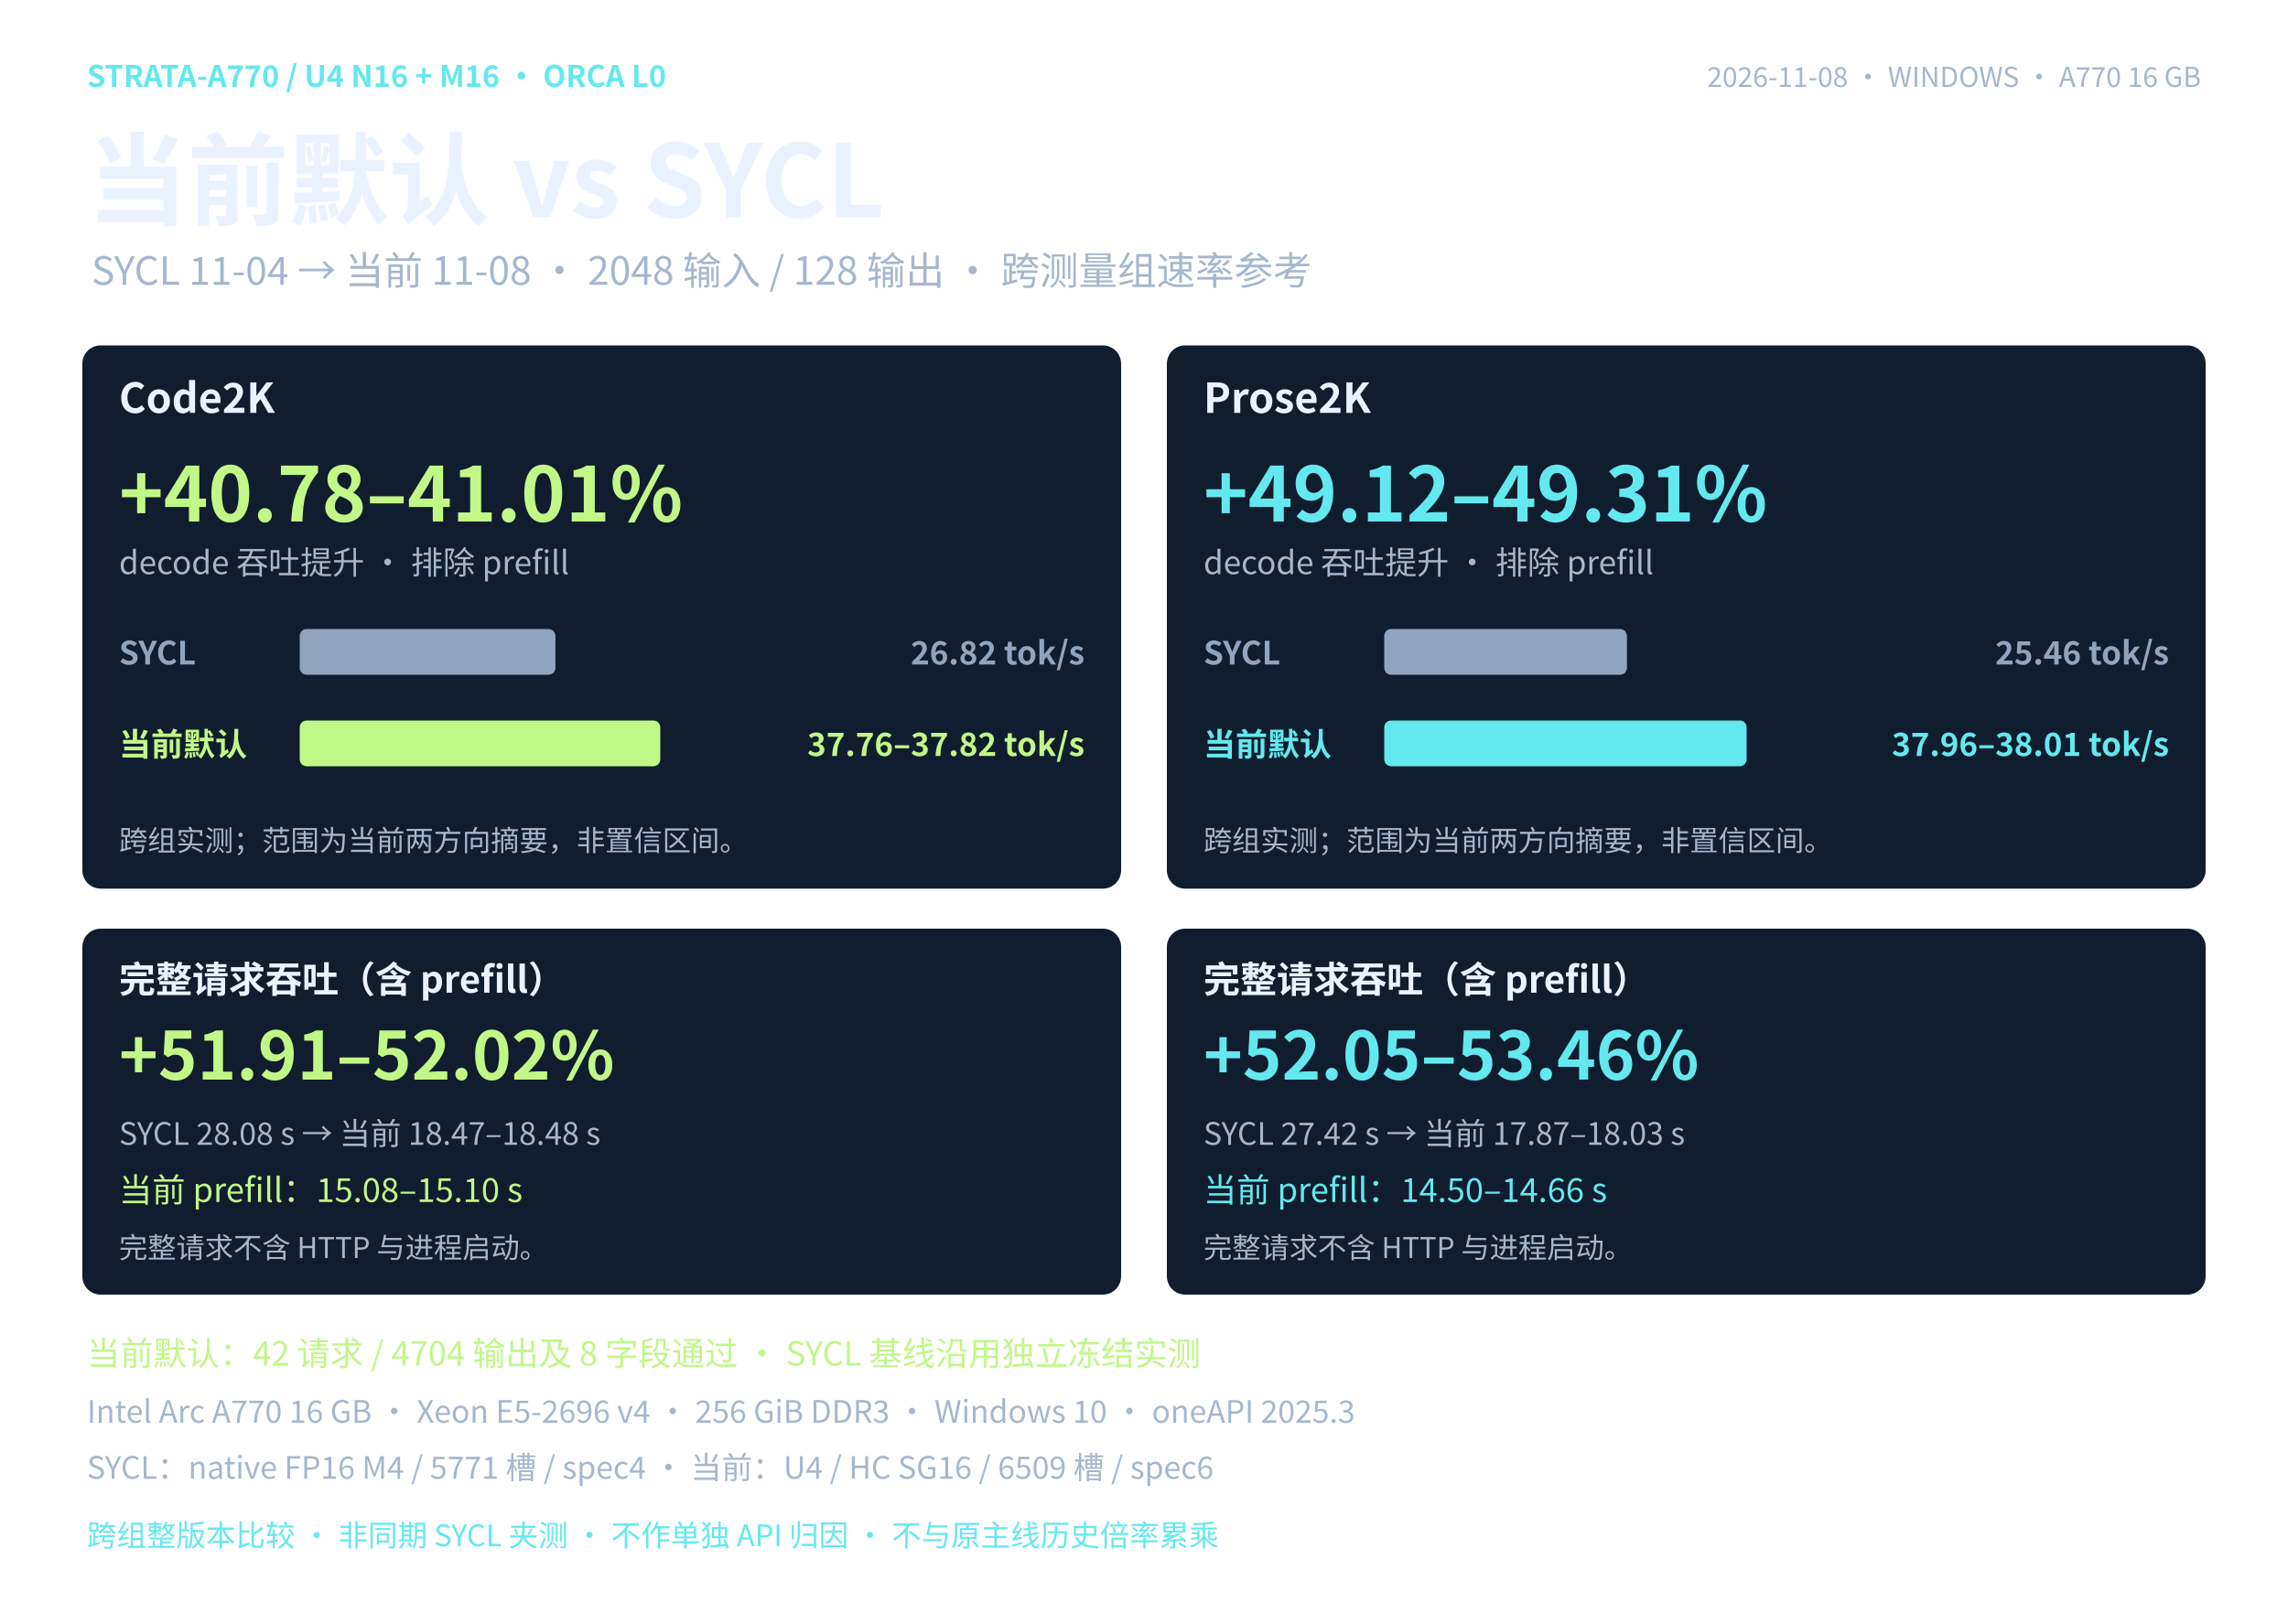
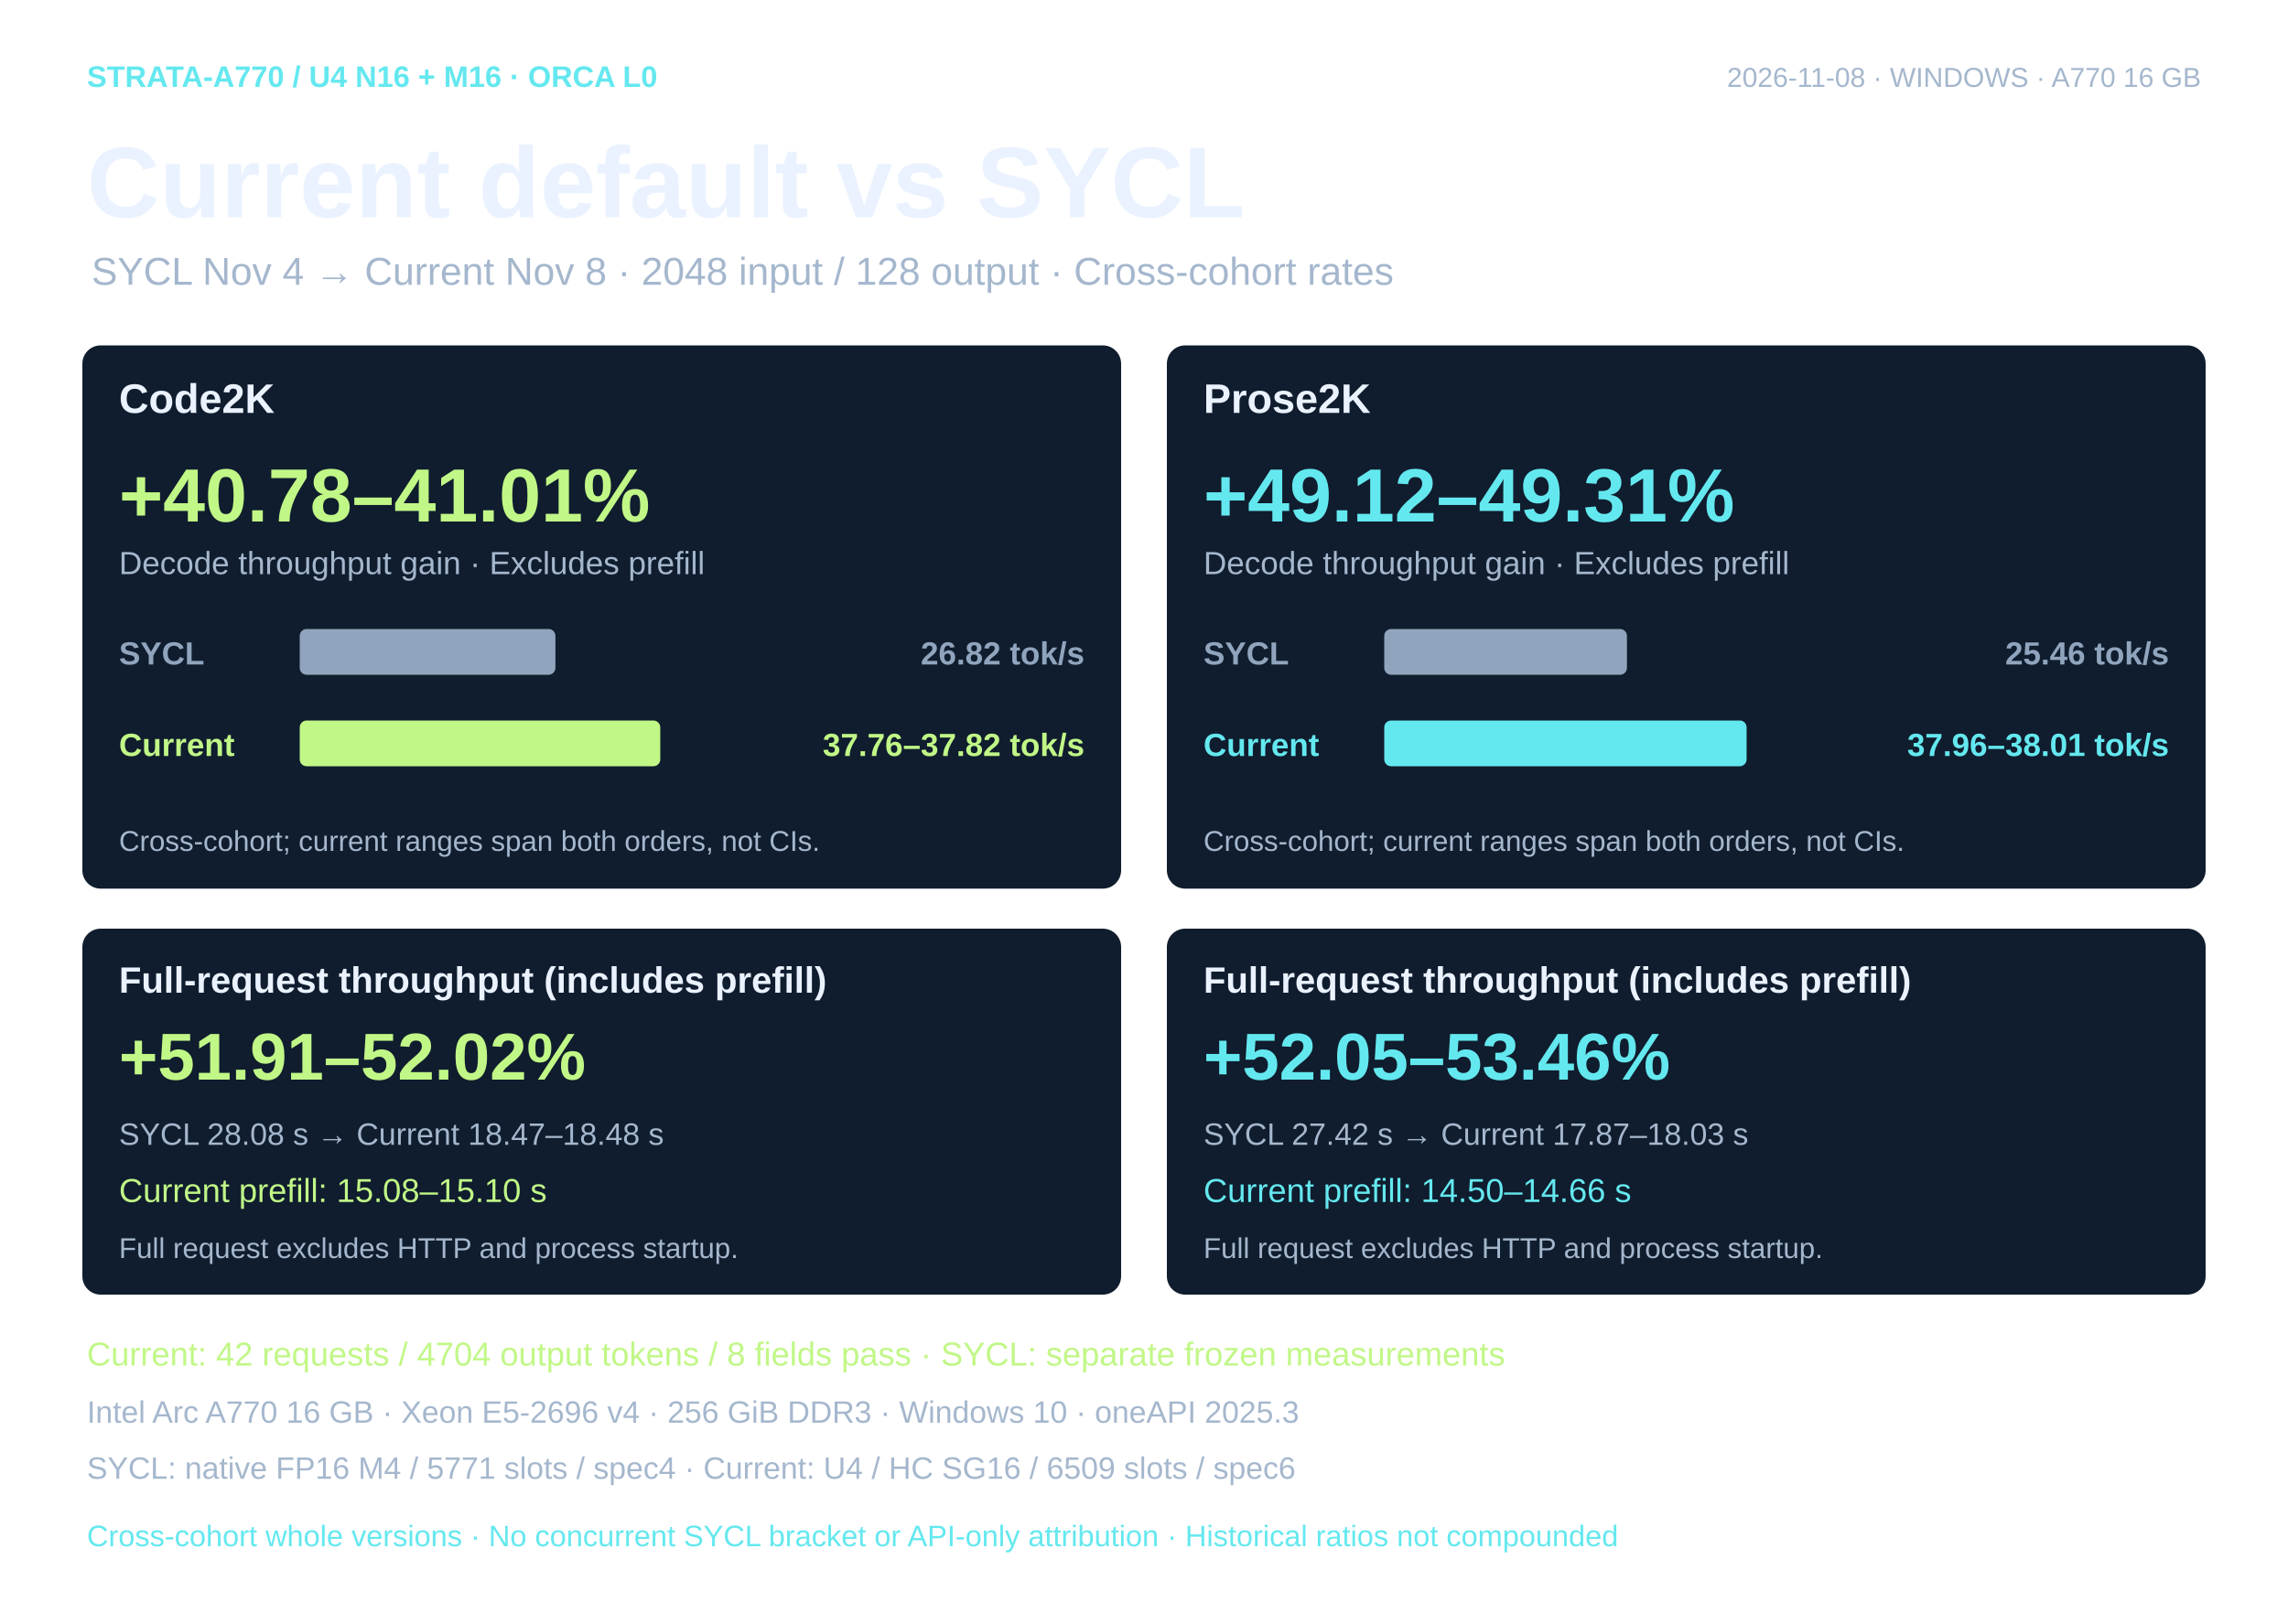
<svg xmlns="http://www.w3.org/2000/svg" aria-labelledby="title desc" width="2000" height="1420" viewBox="0 0 2000 1420" role="img">
-   <text font-family="Microsoft YaHei, Noto Sans CJK SC, sans-serif" font-size="26" font-weight="700" text-anchor="start" x="76" y="76" fill="#64e8ef">STRATA-A770  /  U4 N16 + M16 · ORCA L0</text>
-   <text font-family="Microsoft YaHei, Noto Sans CJK SC, sans-serif" font-size="24" font-weight="400" text-anchor="end" x="1924" y="76" fill="#a5b7cd">2026-11-08 · WINDOWS · A770 16 GB</text>
-   <text font-family="Microsoft YaHei, Noto Sans CJK SC, sans-serif" font-size="88" font-weight="700" text-anchor="start" x="76" y="190" fill="#eaf2ff">当前默认 vs SYCL</text>
-   <text font-family="Microsoft YaHei, Noto Sans CJK SC, sans-serif" font-size="34" font-weight="400" text-anchor="start" x="80" y="249" fill="#a5b7cd">SYCL 11-04 → 当前 11-08 · 2048 输入 / 128 输出 · 跨测量组速率参考</text>
+   <text font-family="Segoe UI, Arial, sans-serif" font-size="26" font-weight="700" text-anchor="start" x="76" y="76" fill="#64e8ef">STRATA-A770  /  U4 N16 + M16 · ORCA L0</text>
+   <text font-family="Segoe UI, Arial, sans-serif" font-size="24" font-weight="400" text-anchor="end" x="1924" y="76" fill="#a5b7cd">2026-11-08 · WINDOWS · A770 16 GB</text>
+   <text font-family="Segoe UI, Arial, sans-serif" font-size="88" font-weight="700" text-anchor="start" x="76" y="190" fill="#eaf2ff">Current default vs SYCL</text>
+   <text font-family="Segoe UI, Arial, sans-serif" font-size="34" font-weight="400" text-anchor="start" x="80" y="249" fill="#a5b7cd">SYCL Nov 4 → Current Nov 8 · 2048 input / 128 output · Cross-cohort rates</text>
  <rect x="72" y="302" width="908" height="475" rx="16" fill="#101d2e" />
-   <text font-family="Microsoft YaHei, Noto Sans CJK SC, sans-serif" font-size="36" font-weight="700" text-anchor="start" x="104" y="361" fill="#eaf2ff">Code2K</text>
-   <text font-family="Microsoft YaHei, Noto Sans CJK SC, sans-serif" font-size="66" font-weight="700" text-anchor="start" x="104" y="456" fill="#c1f787">+40.78–41.01%</text>
-   <text font-family="Microsoft YaHei, Noto Sans CJK SC, sans-serif" font-size="28" font-weight="400" text-anchor="start" x="104" y="502" fill="#a5b7cd">decode 吞吐提升 · 排除 prefill</text>
-   <text font-family="Microsoft YaHei, Noto Sans CJK SC, sans-serif" font-size="28" font-weight="700" text-anchor="start" x="104" y="581" fill="#90a5bd">SYCL</text>
+   <text font-family="Segoe UI, Arial, sans-serif" font-size="36" font-weight="700" text-anchor="start" x="104" y="361" fill="#eaf2ff">Code2K</text>
+   <text font-family="Segoe UI, Arial, sans-serif" font-size="66" font-weight="700" text-anchor="start" x="104" y="456" fill="#c1f787">+40.78–41.01%</text>
+   <text font-family="Segoe UI, Arial, sans-serif" font-size="28" font-weight="400" text-anchor="start" x="104" y="502" fill="#a5b7cd">Decode throughput gain · Excludes prefill</text>
+   <text font-family="Segoe UI, Arial, sans-serif" font-size="28" font-weight="700" text-anchor="start" x="104" y="581" fill="#90a5bd">SYCL</text>
  <rect x="262" y="550" width="223.509" height="40" rx="6" fill="#90a5bd" />
-   <text font-family="Microsoft YaHei, Noto Sans CJK SC, sans-serif" font-size="28" font-weight="700" text-anchor="end" x="948" y="581" fill="#90a5bd">26.82 tok/s</text>
-   <text font-family="Microsoft YaHei, Noto Sans CJK SC, sans-serif" font-size="28" font-weight="700" text-anchor="start" x="104" y="661" fill="#c1f787">当前默认</text>
+   <text font-family="Segoe UI, Arial, sans-serif" font-size="28" font-weight="700" text-anchor="end" x="948" y="581" fill="#90a5bd">26.82 tok/s</text>
+   <text font-family="Segoe UI, Arial, sans-serif" font-size="28" font-weight="700" text-anchor="start" x="104" y="661" fill="#c1f787">Current</text>
  <rect x="262" y="630" width="315.167" height="40" rx="6" fill="#c1f787" />
-   <text font-family="Microsoft YaHei, Noto Sans CJK SC, sans-serif" font-size="28" font-weight="700" text-anchor="end" x="948" y="661" fill="#c1f787">37.76–37.82 tok/s</text>
-   <text font-family="Microsoft YaHei, Noto Sans CJK SC, sans-serif" font-size="25" font-weight="400" text-anchor="start" x="104" y="744" fill="#a5b7cd">跨组实测；范围为当前两方向摘要，非置信区间。</text>
+   <text font-family="Segoe UI, Arial, sans-serif" font-size="28" font-weight="700" text-anchor="end" x="948" y="661" fill="#c1f787">37.76–37.82 tok/s</text>
+   <text font-family="Segoe UI, Arial, sans-serif" font-size="25" font-weight="400" text-anchor="start" x="104" y="744" fill="#a5b7cd">Cross-cohort; current ranges span both orders, not CIs.</text>
  <rect x="72" y="812" width="908" height="320" rx="16" fill="#101d2e" />
-   <text font-family="Microsoft YaHei, Noto Sans CJK SC, sans-serif" font-size="32" font-weight="700" text-anchor="start" x="104" y="868" fill="#eaf2ff">完整请求吞吐（含 prefill）</text>
-   <text font-family="Microsoft YaHei, Noto Sans CJK SC, sans-serif" font-size="58" font-weight="700" text-anchor="start" x="104" y="944" fill="#c1f787">+51.91–52.02%</text>
-   <text font-family="Microsoft YaHei, Noto Sans CJK SC, sans-serif" font-size="27" font-weight="400" text-anchor="start" x="104" y="1001" fill="#a5b7cd">SYCL 28.08 s → 当前 18.47–18.48 s</text>
-   <text font-family="Microsoft YaHei, Noto Sans CJK SC, sans-serif" font-size="29" font-weight="400" text-anchor="start" x="104" y="1051" fill="#c1f787">当前 prefill：15.08–15.10 s</text>
-   <text font-family="Microsoft YaHei, Noto Sans CJK SC, sans-serif" font-size="25" font-weight="400" text-anchor="start" x="104" y="1100" fill="#a5b7cd">完整请求不含 HTTP 与进程启动。</text>
+   <text font-family="Segoe UI, Arial, sans-serif" font-size="32" font-weight="700" text-anchor="start" x="104" y="868" fill="#eaf2ff">Full-request throughput (includes prefill)</text>
+   <text font-family="Segoe UI, Arial, sans-serif" font-size="58" font-weight="700" text-anchor="start" x="104" y="944" fill="#c1f787">+51.91–52.02%</text>
+   <text font-family="Segoe UI, Arial, sans-serif" font-size="27" font-weight="400" text-anchor="start" x="104" y="1001" fill="#a5b7cd">SYCL 28.08 s → Current 18.47–18.48 s</text>
+   <text font-family="Segoe UI, Arial, sans-serif" font-size="29" font-weight="400" text-anchor="start" x="104" y="1051" fill="#c1f787">Current prefill: 15.08–15.10 s</text>
+   <text font-family="Segoe UI, Arial, sans-serif" font-size="25" font-weight="400" text-anchor="start" x="104" y="1100" fill="#a5b7cd">Full request excludes HTTP and process startup.</text>
  <rect x="1020" y="302" width="908" height="475" rx="16" fill="#101d2e" />
-   <text font-family="Microsoft YaHei, Noto Sans CJK SC, sans-serif" font-size="36" font-weight="700" text-anchor="start" x="1052" y="361" fill="#eaf2ff">Prose2K</text>
-   <text font-family="Microsoft YaHei, Noto Sans CJK SC, sans-serif" font-size="66" font-weight="700" text-anchor="start" x="1052" y="456" fill="#64e8ef">+49.12–49.31%</text>
-   <text font-family="Microsoft YaHei, Noto Sans CJK SC, sans-serif" font-size="28" font-weight="400" text-anchor="start" x="1052" y="502" fill="#a5b7cd">decode 吞吐提升 · 排除 prefill</text>
-   <text font-family="Microsoft YaHei, Noto Sans CJK SC, sans-serif" font-size="28" font-weight="700" text-anchor="start" x="1052" y="581" fill="#90a5bd">SYCL</text>
+   <text font-family="Segoe UI, Arial, sans-serif" font-size="36" font-weight="700" text-anchor="start" x="1052" y="361" fill="#eaf2ff">Prose2K</text>
+   <text font-family="Segoe UI, Arial, sans-serif" font-size="66" font-weight="700" text-anchor="start" x="1052" y="456" fill="#64e8ef">+49.12–49.31%</text>
+   <text font-family="Segoe UI, Arial, sans-serif" font-size="28" font-weight="400" text-anchor="start" x="1052" y="502" fill="#a5b7cd">Decode throughput gain · Excludes prefill</text>
+   <text font-family="Segoe UI, Arial, sans-serif" font-size="28" font-weight="700" text-anchor="start" x="1052" y="581" fill="#90a5bd">SYCL</text>
  <rect x="1210" y="550" width="212.147" height="40" rx="6" fill="#90a5bd" />
-   <text font-family="Microsoft YaHei, Noto Sans CJK SC, sans-serif" font-size="28" font-weight="700" text-anchor="end" x="1896" y="581" fill="#90a5bd">25.46 tok/s</text>
-   <text font-family="Microsoft YaHei, Noto Sans CJK SC, sans-serif" font-size="28" font-weight="700" text-anchor="start" x="1052" y="661" fill="#64e8ef">当前默认</text>
+   <text font-family="Segoe UI, Arial, sans-serif" font-size="28" font-weight="700" text-anchor="end" x="1896" y="581" fill="#90a5bd">25.46 tok/s</text>
+   <text font-family="Segoe UI, Arial, sans-serif" font-size="28" font-weight="700" text-anchor="start" x="1052" y="661" fill="#64e8ef">Current</text>
  <rect x="1210" y="630" width="316.753" height="40" rx="6" fill="#64e8ef" />
-   <text font-family="Microsoft YaHei, Noto Sans CJK SC, sans-serif" font-size="28" font-weight="700" text-anchor="end" x="1896" y="661" fill="#64e8ef">37.96–38.01 tok/s</text>
-   <text font-family="Microsoft YaHei, Noto Sans CJK SC, sans-serif" font-size="25" font-weight="400" text-anchor="start" x="1052" y="744" fill="#a5b7cd">跨组实测；范围为当前两方向摘要，非置信区间。</text>
+   <text font-family="Segoe UI, Arial, sans-serif" font-size="28" font-weight="700" text-anchor="end" x="1896" y="661" fill="#64e8ef">37.96–38.01 tok/s</text>
+   <text font-family="Segoe UI, Arial, sans-serif" font-size="25" font-weight="400" text-anchor="start" x="1052" y="744" fill="#a5b7cd">Cross-cohort; current ranges span both orders, not CIs.</text>
  <rect x="1020" y="812" width="908" height="320" rx="16" fill="#101d2e" />
-   <text font-family="Microsoft YaHei, Noto Sans CJK SC, sans-serif" font-size="32" font-weight="700" text-anchor="start" x="1052" y="868" fill="#eaf2ff">完整请求吞吐（含 prefill）</text>
-   <text font-family="Microsoft YaHei, Noto Sans CJK SC, sans-serif" font-size="58" font-weight="700" text-anchor="start" x="1052" y="944" fill="#64e8ef">+52.05–53.46%</text>
-   <text font-family="Microsoft YaHei, Noto Sans CJK SC, sans-serif" font-size="27" font-weight="400" text-anchor="start" x="1052" y="1001" fill="#a5b7cd">SYCL 27.42 s → 当前 17.87–18.03 s</text>
-   <text font-family="Microsoft YaHei, Noto Sans CJK SC, sans-serif" font-size="29" font-weight="400" text-anchor="start" x="1052" y="1051" fill="#64e8ef">当前 prefill：14.50–14.66 s</text>
-   <text font-family="Microsoft YaHei, Noto Sans CJK SC, sans-serif" font-size="25" font-weight="400" text-anchor="start" x="1052" y="1100" fill="#a5b7cd">完整请求不含 HTTP 与进程启动。</text>
-   <text font-family="Microsoft YaHei, Noto Sans CJK SC, sans-serif" font-size="29" font-weight="400" text-anchor="start" x="76" y="1194" fill="#c1f787">当前默认：42 请求 / 4704 输出及 8 字段通过 · SYCL 基线沿用独立冻结实测</text>
-   <text font-family="Microsoft YaHei, Noto Sans CJK SC, sans-serif" font-size="27" font-weight="400" text-anchor="start" x="76" y="1244" fill="#a5b7cd">Intel Arc A770 16 GB · Xeon E5-2696 v4 · 256 GiB DDR3 · Windows 10 · oneAPI 2025.3</text>
-   <text font-family="Microsoft YaHei, Noto Sans CJK SC, sans-serif" font-size="27" font-weight="400" text-anchor="start" x="76" y="1293" fill="#a5b7cd">SYCL：native FP16 M4 / 5771 槽 / spec4 · 当前：U4 / HC SG16 / 6509 槽 / spec6</text>
-   <text font-family="Microsoft YaHei, Noto Sans CJK SC, sans-serif" font-size="26" font-weight="400" text-anchor="start" x="76" y="1352" fill="#64e8ef">跨组整版本比较 · 非同期 SYCL 夹测 · 不作单独 API 归因 · 不与原主线历史倍率累乘</text>
+   <text font-family="Segoe UI, Arial, sans-serif" font-size="32" font-weight="700" text-anchor="start" x="1052" y="868" fill="#eaf2ff">Full-request throughput (includes prefill)</text>
+   <text font-family="Segoe UI, Arial, sans-serif" font-size="58" font-weight="700" text-anchor="start" x="1052" y="944" fill="#64e8ef">+52.05–53.46%</text>
+   <text font-family="Segoe UI, Arial, sans-serif" font-size="27" font-weight="400" text-anchor="start" x="1052" y="1001" fill="#a5b7cd">SYCL 27.42 s → Current 17.87–18.03 s</text>
+   <text font-family="Segoe UI, Arial, sans-serif" font-size="29" font-weight="400" text-anchor="start" x="1052" y="1051" fill="#64e8ef">Current prefill: 14.50–14.66 s</text>
+   <text font-family="Segoe UI, Arial, sans-serif" font-size="25" font-weight="400" text-anchor="start" x="1052" y="1100" fill="#a5b7cd">Full request excludes HTTP and process startup.</text>
+   <text font-family="Segoe UI, Arial, sans-serif" font-size="29" font-weight="400" text-anchor="start" x="76" y="1194" fill="#c1f787">Current: 42 requests / 4704 output tokens / 8 fields pass · SYCL: separate frozen measurements</text>
+   <text font-family="Segoe UI, Arial, sans-serif" font-size="27" font-weight="400" text-anchor="start" x="76" y="1244" fill="#a5b7cd">Intel Arc A770 16 GB · Xeon E5-2696 v4 · 256 GiB DDR3 · Windows 10 · oneAPI 2025.3</text>
+   <text font-family="Segoe UI, Arial, sans-serif" font-size="27" font-weight="400" text-anchor="start" x="76" y="1293" fill="#a5b7cd">SYCL: native FP16 M4 / 5771 slots / spec4 · Current: U4 / HC SG16 / 6509 slots / spec6</text>
+   <text font-family="Segoe UI, Arial, sans-serif" font-size="26" font-weight="400" text-anchor="start" x="76" y="1352" fill="#64e8ef">Cross-cohort whole versions · No concurrent SYCL bracket or API-only attribution · Historical ratios not compounded</text>
</svg>
